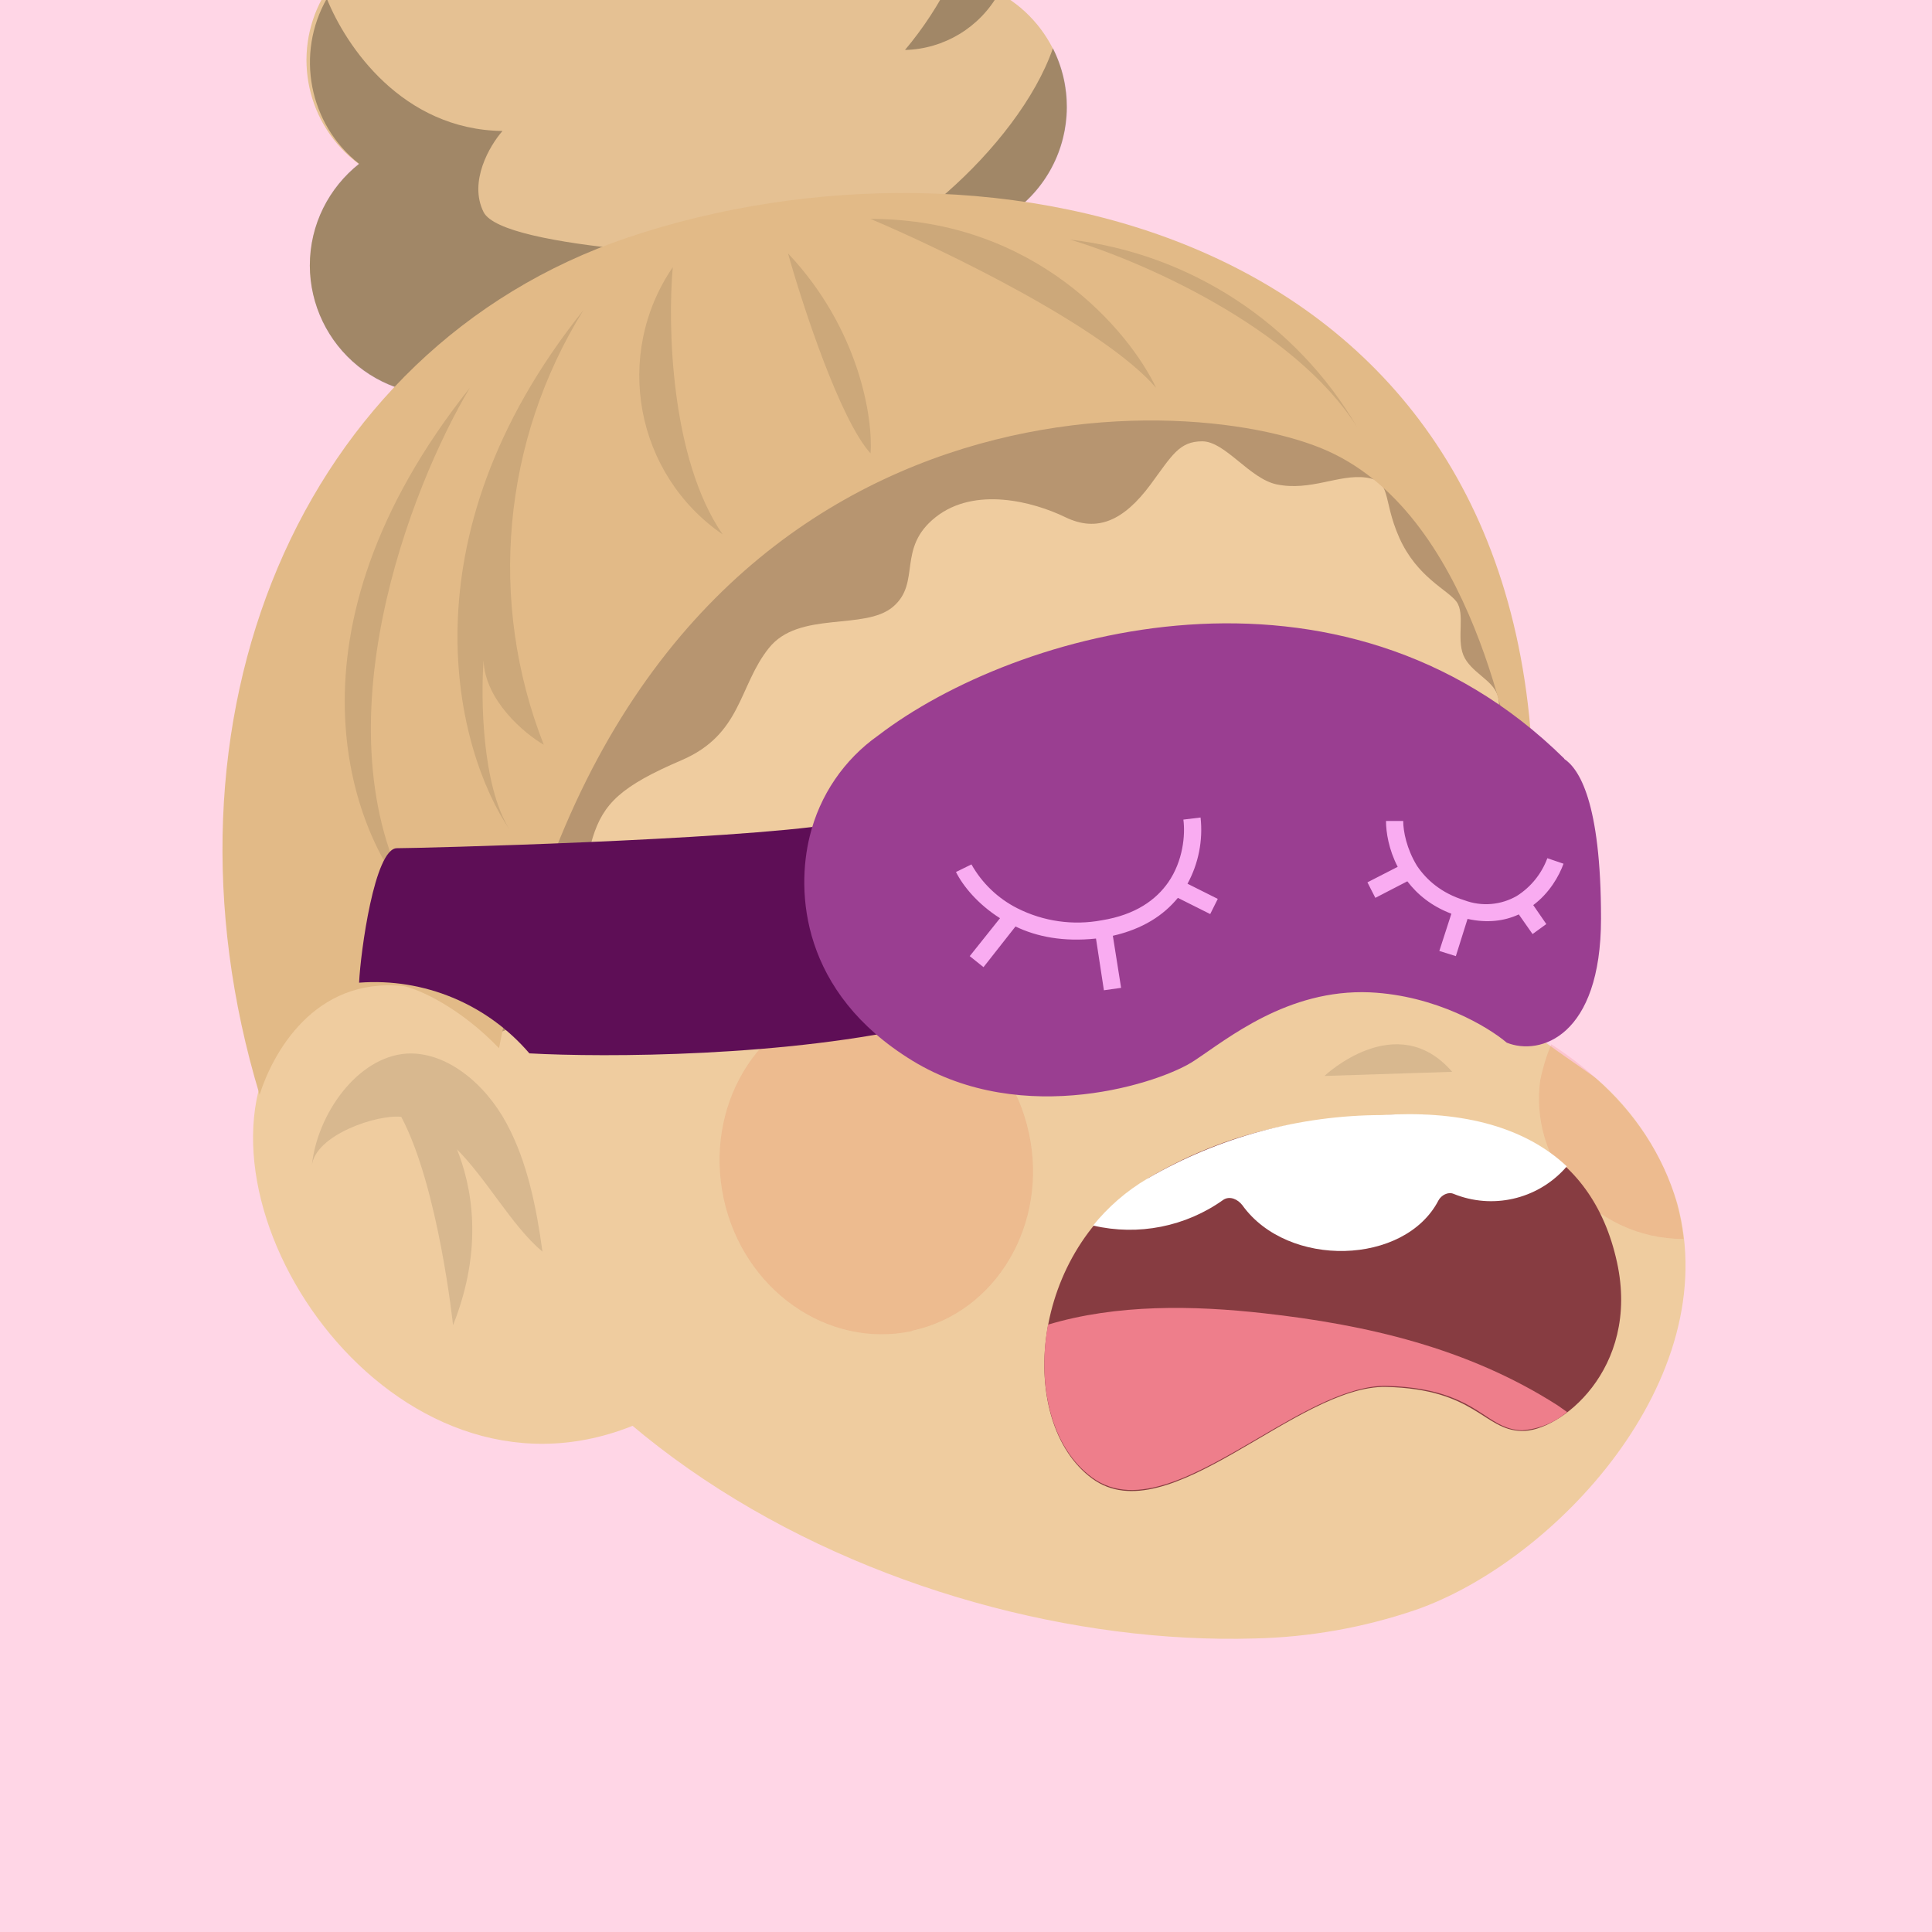
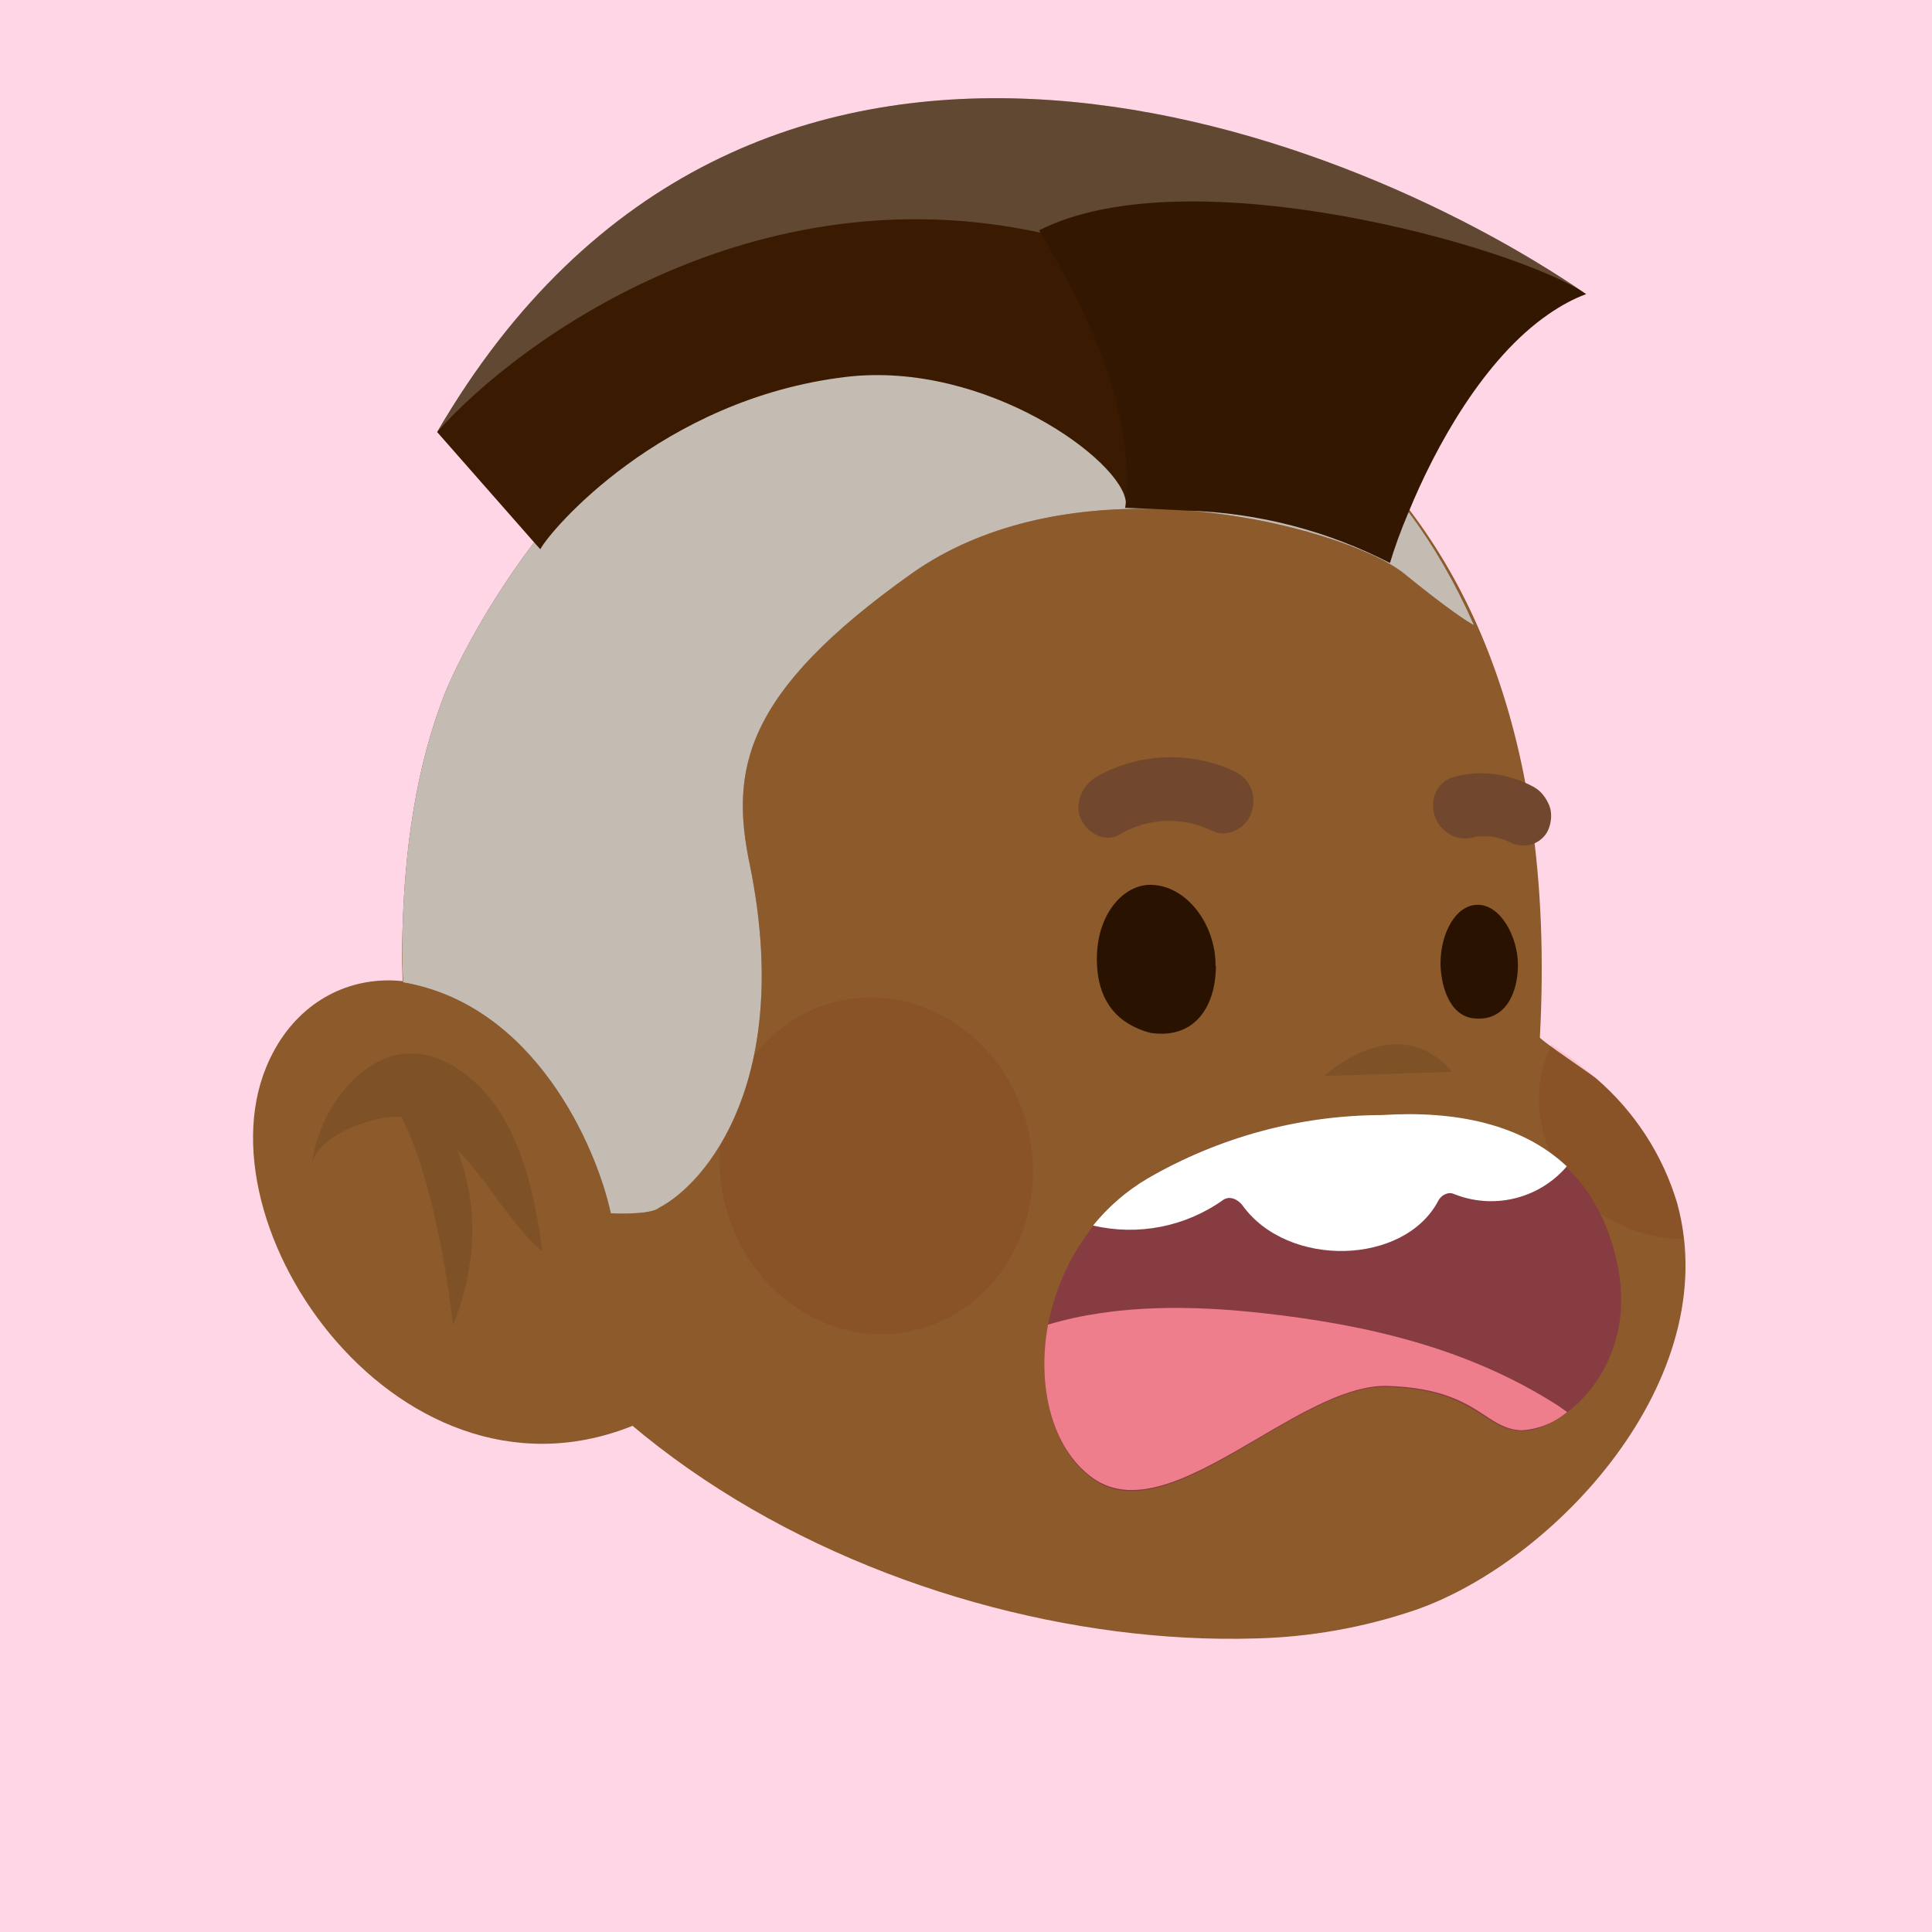
<svg xmlns="http://www.w3.org/2000/svg" viewBox="0 0 480 480" fill="none" shape-rendering="auto">
  <mask id="viewboxMask">
    <rect width="480" height="480" rx="0" ry="0" x="0" y="0" fill="#fff" />
  </mask>
  <g mask="url(#viewboxMask)">
    <rect fill="#ffd6e6" width="480" height="480" x="0" y="0" />
    <g transform="matrix(.85775 0 0 .85427 52 47)">
-       <path d="M264 38.6s131.4 20.6 121.4 208.1c0 .7 15.2 10.9 16.4 12a77.1 77.1 0 0 1 23.4 36.3c13.9 51.3-35.7 104.2-75.8 118.2a155 155 0 0 1-46.7 8.3c-103.1 3-239.7-62.7-246.7-191a202.7 202.7 0 0 1 15.1-83.9c0 .1 57.4-142.5 192.9-108Z" fill="#efcc9f" />
+       <path d="M264 38.6s131.4 20.6 121.4 208.1c0 .7 15.2 10.9 16.4 12a77.1 77.1 0 0 1 23.4 36.3c13.9 51.3-35.7 104.2-75.8 118.2a155 155 0 0 1-46.7 8.3c-103.1 3-239.7-62.7-246.7-191a202.7 202.7 0 0 1 15.1-83.9c0 .1 57.4-142.5 192.9-108Z" fill="#8c5a2b" />
      <path d="M388.7 248.7a57 57 0 0 0-3.2 10.5 40 40 0 0 0 8.5 30.4 42.3 42.3 0 0 0 33 15.7c-3.2-31.7-29-50.7-38.3-56.6ZM203.5 332c24.4-5.2 39.6-31 33.9-57.5-5.7-26.5-30.2-43.7-54.6-38.5-24.4 5.3-39.5 31-33.8 57.6 5.7 26.5 30.1 43.7 54.5 38.5Z" fill="#DC2400" style="mix-blend-mode:multiply" opacity=".1" />
      <path opacity=".1" d="M323 257.9s20.9-19.9 37-1.2Z" fill="#000" />
-       <path d="M128.7 356.9C59.3 391.7-3.7 304.4 16.5 255.3c12.9-31.4 50.4-33.8 72.1-5.2a185 185 0 0 1 29.1 59.1" fill="#efcc9f" />
+       <path d="M128.7 356.9C59.3 391.7-3.7 304.4 16.5 255.3c12.9-31.4 50.4-33.8 72.1-5.2a185 185 0 0 1 29.1 59.1" fill="#8c5a2b" />
      <path opacity=".1" d="M71.5 279c9 9 16.1 22.5 25 30-1.7-12.5-4.3-26-10.4-37.3-6.2-11.6-17.5-21-29-20.3-14.2 1-25.9 17.6-27.4 32.6 1-9 19-15 25.9-14.2 10.8 20.4 15 60.6 15 60.6 9-22.7 5.4-40.7 1-51.5Z" fill="#000" />
    </g>
    <g transform="matrix(.85472 0 0 .855 19 -17)">
      <path d="M311.4 362.3C339 346 362.6 345 379.3 344c33.3-2 61.1 8.8 68.5 42.7 6.8 31.2-16.9 49.4-27.8 49-11-.3-13.3-12.2-39.3-12.8-26-.6-63.4 42.9-85.5 26.6-22.2-16.4-18.4-66.6 16.2-87Z" fill="#873C41" />
      <path d="M433.3 430.2a22.8 22.8 0 0 1-13.1 5.3c-4.3-.1-7.3-2-10.9-4.4-5.5-3.6-12.6-8.1-28.5-8.5-11-.2-24.1 7.4-37.2 15.1-17.8 10.4-35.6 20.9-48.4 11.5-11.7-8.6-16.1-26.4-12.8-44.4 20-6 42.3-5.6 62.8-3.3 29.5 3.3 59.2 10 85.4 26.8a84 84 0 0 1 2.7 1.9Z" fill="#EE7E8B" />
      <path d="M333.4 368.5a46.8 46.8 0 0 1-37.9 7.5c4.3-5.3 9.6-10 15.9-13.7a136.3 136.3 0 0 1 68-18.4c21.6-1.4 40.8 2.7 53.8 14.9l-.6.7a29 29 0 0 1-32.3 7.3c-1.6-.7-3.6.4-4.4 1.9-9.8 18.9-43.8 19.8-57 1.4-1.3-1.7-3.6-2.8-5.5-1.6Z" fill="#fff" />
    </g>
    <g transform="matrix(.85472 0 0 .855 19 -17)">
-       <path d="M340.9 289.1a48 48 0 0 1-43.1 6.7c-.2 0-.4.2-.2.4 21.5 24.5 37.8 6.1 43.6-6.8 0-.2-.2-.4-.3-.3ZM396 296a17.9 17.9 0 0 0 21.7 4.6c.2-.1.4.1.3.3-11.5 18.9-19.5 5.3-22.4-4.6 0-.2.2-.4.4-.2Z" fill="#2A1200" />
+       <path d="M331.2 300.5c0 11.9-6.2 21.5-19.1 19.5-9.3-2.5-15.5-9-15.5-21.5 0-13 7.7-21.5 15.5-21.5 10.6 0 19.1 11.6 19 23.5ZM419 300.3c0 8-3.6 16.5-12.8 15.5-7.8-.8-9.7-11-9.7-16 0-8.7 4.4-17 10.8-17 6.8 0 11.7 9.5 11.7 17.5Z" fill="#2A1200" />
      <path d="M337 244.2a43.9 43.9 0 0 0-40.5 1.4c-4 2.3-6.6 7.7-4.5 12.3 1.9 4.2 7 6.9 11.2 4.5 1.3-.8 2.6-1.4 4-2 .4-.2 1.5-.4 1.9-.7l.6-.2a37.5 37.5 0 0 1 6.5-1.1h1.9a34.2 34.2 0 0 1 6.3.8l2 .6c1.3.4 2.6 1 4 1.6 4 2 9.6-.8 11.1-5.3 1.7-5-.3-9.8-4.6-11.9ZM423.5 248.5c-7.4-4-16-5-23.6-2.7-2 .6-4 2.4-4.8 4.4-1 2-1 4.8-.2 7a10 10 0 0 0 4.6 5.3 9 9 0 0 0 6.6.7l1.1-.3h3.6c1.4.1 2.8.5 4.2 1l1.4.6c2 1.1 4.6 1.4 6.7.7 2-.6 4-2.3 4.8-4.4.8-2 1.1-4.6.2-6.9-1-2.3-2.4-4.2-4.6-5.4Z" fill="#71472D" />
    </g>
    <g transform="matrix(.85472 0 0 .85667 18 -15)">
-       <path d="M119 .1v-.6a37.5 37.5 0 0 1 70.5-17.8 37.4 37.4 0 0 1 66 29.5 37.5 37.5 0 0 1 .6 74.5c-3.2 44.3-37.3 79.1-78.8 79.1a77 77 0 0 1-62.8-33.7A37.6 37.6 0 0 1 69 94.6c0-12 5.6-22.6 14.3-29.5A37.4 37.4 0 0 1 119 .1Z" fill="#e2ba87" />
-       <path d="M119 .1v-.6a37.5 37.5 0 0 1 70.5-17.8 37.4 37.4 0 0 1 66 29.5 37.5 37.5 0 0 1 .6 74.5c-3.2 44.3-37.3 79.1-78.8 79.1a77 77 0 0 1-62.8-33.7A37.6 37.6 0 0 1 69 94.6c0-12 5.6-22.6 14.3-29.5A37.4 37.4 0 0 1 119 .1Z" fill="#fff" fill-opacity=".1" />
-       <g fill="#000" fill-opacity=".3">
-         <path d="M119.5.5c5 1 16.3 5.2 21.5 14-4.7-10-11-28.2-10.3-42.2a37.4 37.4 0 0 0-11.7 26l.5 2.2ZM73.9 17c5.6 14 22 38.1 51.1 38.5-3.7 4.2-9.9 14.7-5.5 23.5C125 90 194 92.5 216 93c20 .5 59-32.6 69-61.5a37.5 37.5 0 0 1-28.8 54.2c-.5 6.1-1.6 12-3.1 17.7-32.3 12.4-86.3 29-127 41a84 84 0 0 1-11.6-13.2A37.6 37.6 0 0 1 69 94.5c0-12 5.6-22.6 14.3-29.5A37.4 37.4 0 0 1 74 17Z" />
-         <path d="M269.3 15.5A32.1 32.1 0 0 1 242 32a102.7 102.7 0 0 0 13.6-20.8c4.9.5 9.5 2 13.7 4.3ZM230-30.2c-16 3.6-31.2 17.6-37.5 25.2a44.8 44.8 0 0 0-2.4-14 37.4 37.4 0 0 1 40-11.2Z" />
-       </g>
-       <path d="M313.4 158c6.2-8.4 8.3-12.5 15-12.5 6.7 0 13.8 10.9 21.7 12.5 9.8 2 18-3 25.8-2 7.8 1 4.7 6 9.8 17.5 5.2 11.5 14 15 16.6 18.5 2.6 3.5 0 10.5 2 15.5 2.1 5 8.3 7 9.9 11.5 1.5 4.5-1.6 6 1.5 12.5 2.5 5.2 7.2 9.8 9.3 11.5l-12.4-46a104.6 104.6 0 0 0-84.2-67C220.9 100 130 213 98 273.5l23 44.5c6-1.8 14.4-5.5 21.4-13.5 8.8-10 5.7-34 8.8-44 3.1-10 8.3-15 25.8-22.5 17.6-7.5 16.6-21.5 25.4-32.5 8.7-11 27.8-5 36.1-12s1-17 12.4-26 28.4-4.5 37.7 0c9.3 4.5 17 1 24.8-9.5Z" fill="#351700" style="mix-blend-mode:multiply" opacity=".3" />
-       <path d="M161.4 86.4C65.7 118.7 21.5 226.5 54.4 335c3.7-11.7 15.7-34.3 42-31.5 4.4 1 16 6 27.6 18 37.4-195 193.5-192.5 239-174 44.4 18 55 88 57.5 97.9 1.6 1.6 4.2.3 4.1-2.1C420.4 83 266 51.2 161.4 86.4Z" fill="#e2ba87" />
-       <g fill="#000" fill-opacity=".1">
-         <path d="M232 81c21.3 9 67.8 31.4 83 49-7.7-16.3-35-49-83-49ZM208 91c4.3 15.3 15.2 48.4 24 58 .7-10.2-3.2-36-24-58ZM174.5 95c-1.5 16.7-.7 55.5 14.5 77.5A55.8 55.8 0 0 1 174.5 95ZM137 233.5a140.8 140.8 0 0 1 11.5-126C94.9 174.3 111.8 235.7 127 258c-8-12.8-8.3-38-7.5-49 .4 11.6 11.8 21.2 17.5 24.5Z" />
-         <path d="M115.5 130c-17.2 28.8-44.6 98.9-17 148.5-17.8-20-39.4-77.7 17-148.5ZM290 87c20.2 6 65.1 25.3 83.5 54.5A111.7 111.7 0 0 0 290 87Z" />
-       </g>
+       <path d="M440 102.8c-74-50.6-244.4-113.6-334 40l28.2 32c-17 22.4-25.2 41.9-25.7 43.2-8.8 22-12 46.3-12.6 70.6-.1 4.6 0 9.2.2 13.8 38.1 6.5 56.1 47.3 60.4 67 0 0 11.3.6 14-1.6 14-7.3 38.9-37.4 26.5-99-6-28-2-50.3 47-85 20.6-14.5 46.3-19.2 70.3-18.7a1221.6 1221.6 0 0 0 10 .5c29.2 2.3 54.4 11.5 62.7 18.2 12.8 10.4 19 14.4 20.4 15-5.6-12.6-12-23.5-19-32.8 7.8-19 21.9-44.5 40.7-57.4 3.5-2.4 7.1-4.4 10.9-5.8Z" fill="#3a1a00" />
+       <path d="M106 142.8c89.6-153.6 260-90.6 334-40-20-13.7-115.5-40.5-159-18.5l.4.7c-83-18-151.1 30.5-175.4 57.8Z" fill="#fff" fill-opacity=".2" />
+       <path d="M440 102.8c-30.4 11.2-51 58-57 78-28.5-14-47-15-77-16 4-32.8-17.7-67.8-25-80.5 43.5-22 139 4.8 159 18.5Z" fill="#000" fill-opacity=".1" />
+       <path d="M306.2 163.2c-.8-12-40.7-41.1-81.2-36.4-54.1 6.4-86.5 45-89 50l-1.8-2c-17 22.4-25.2 41.9-25.7 43.2-8.8 22-12 46.3-12.6 70.6-.1 4.6 0 9.2.2 13.8 38.1 6.5 56.1 47.3 60.4 67 0 0 11.3.6 14-1.6 14-7.3 38.9-37.4 26.5-99-6-28-2-50.3 47-85 20.6-14.5 46.3-19.2 70.3-18.7l-8.3-.3.2-1.6ZM324.3 165.6c29.2 2.3 54.4 11.5 62.7 18.2 12.8 10.4 19 14.4 20.4 15-5.6-12.6-12-23.5-19-32.8-2.4 5.6-4.2 10.7-5.4 14.7v.1a138.1 138.1 0 0 0-58.7-15.2Z" fill="#fff" fill-opacity=".7" />
    </g>
-     <g transform="matrix(.85472 0 0 .85667 14 -12)">
-       <path d="M99 260c6.5 0 97-2.3 127-7l27.5 58c-40.8 9.6-94.3 9.7-116 8.5A59.3 59.3 0 0 0 88 299c.4-8.8 4.5-39 11-39Z" fill="#5E0E56" />
-       <path d="M438.3 234c-65.2-64.1-159.5-37.2-199.4-6.7a50.2 50.2 0 0 0-19.9 29.2c-4 16.1-2.6 45.3 29.8 65.1 32.4 19.8 72.7 6.3 82 0 9.5-6.2 27-20.8 51-19.8 19.3.9 34.5 10.1 39.8 14.6 9.7 3.9 27.4-1.8 27.4-36 0-34.1-6.5-43.5-10.7-46.3Z" fill="#9A3E91" />
-       <path fill-rule="evenodd" clip-rule="evenodd" d="M328.8 270.3a32.6 32.6 0 0 0 3.8-19.2l-5 .6c.6 4.5-.1 12-4.4 18.2-3.5 5-9.4 9.4-19.3 11a38.7 38.7 0 0 1-24.6-3.5 31.7 31.7 0 0 1-13.3-12.7l-4.5 2.2c2 4 6.3 9.3 12.8 13.4l-8.8 11 4 3.2 9.3-11.8c6.2 3 14 4.5 23.4 3.5l2.3 15 5-.7-2.4-15.1c8.8-2 14.8-6 18.9-11l9.4 4.7 2.2-4.4-8.8-4.4ZM429.3 276.5c4.7-3.5 7.5-8.4 8.8-12l-4.7-1.6a22 22 0 0 1-8.8 10.9 17.9 17.9 0 0 1-15.3 1.3c-6.8-2.1-11.1-6-13.8-10-3-4.9-4-10-4-13h-5c0 3.3.8 8.3 3.4 13.3l-8.8 4.5 2.3 4.5 9.3-4.8c2.9 3.8 7 7.2 12.8 9.4l-3.5 10.8 4.8 1.5 3.4-10.8c5.8 1.3 10.8.6 14.9-1.3l4 5.7 4-2.9-3.8-5.5Z" fill="#F9ACF1" />
-     </g>
+     <g transform="matrix(.85472 0 0 .85667 14 -12)" />
  </g>
</svg>
